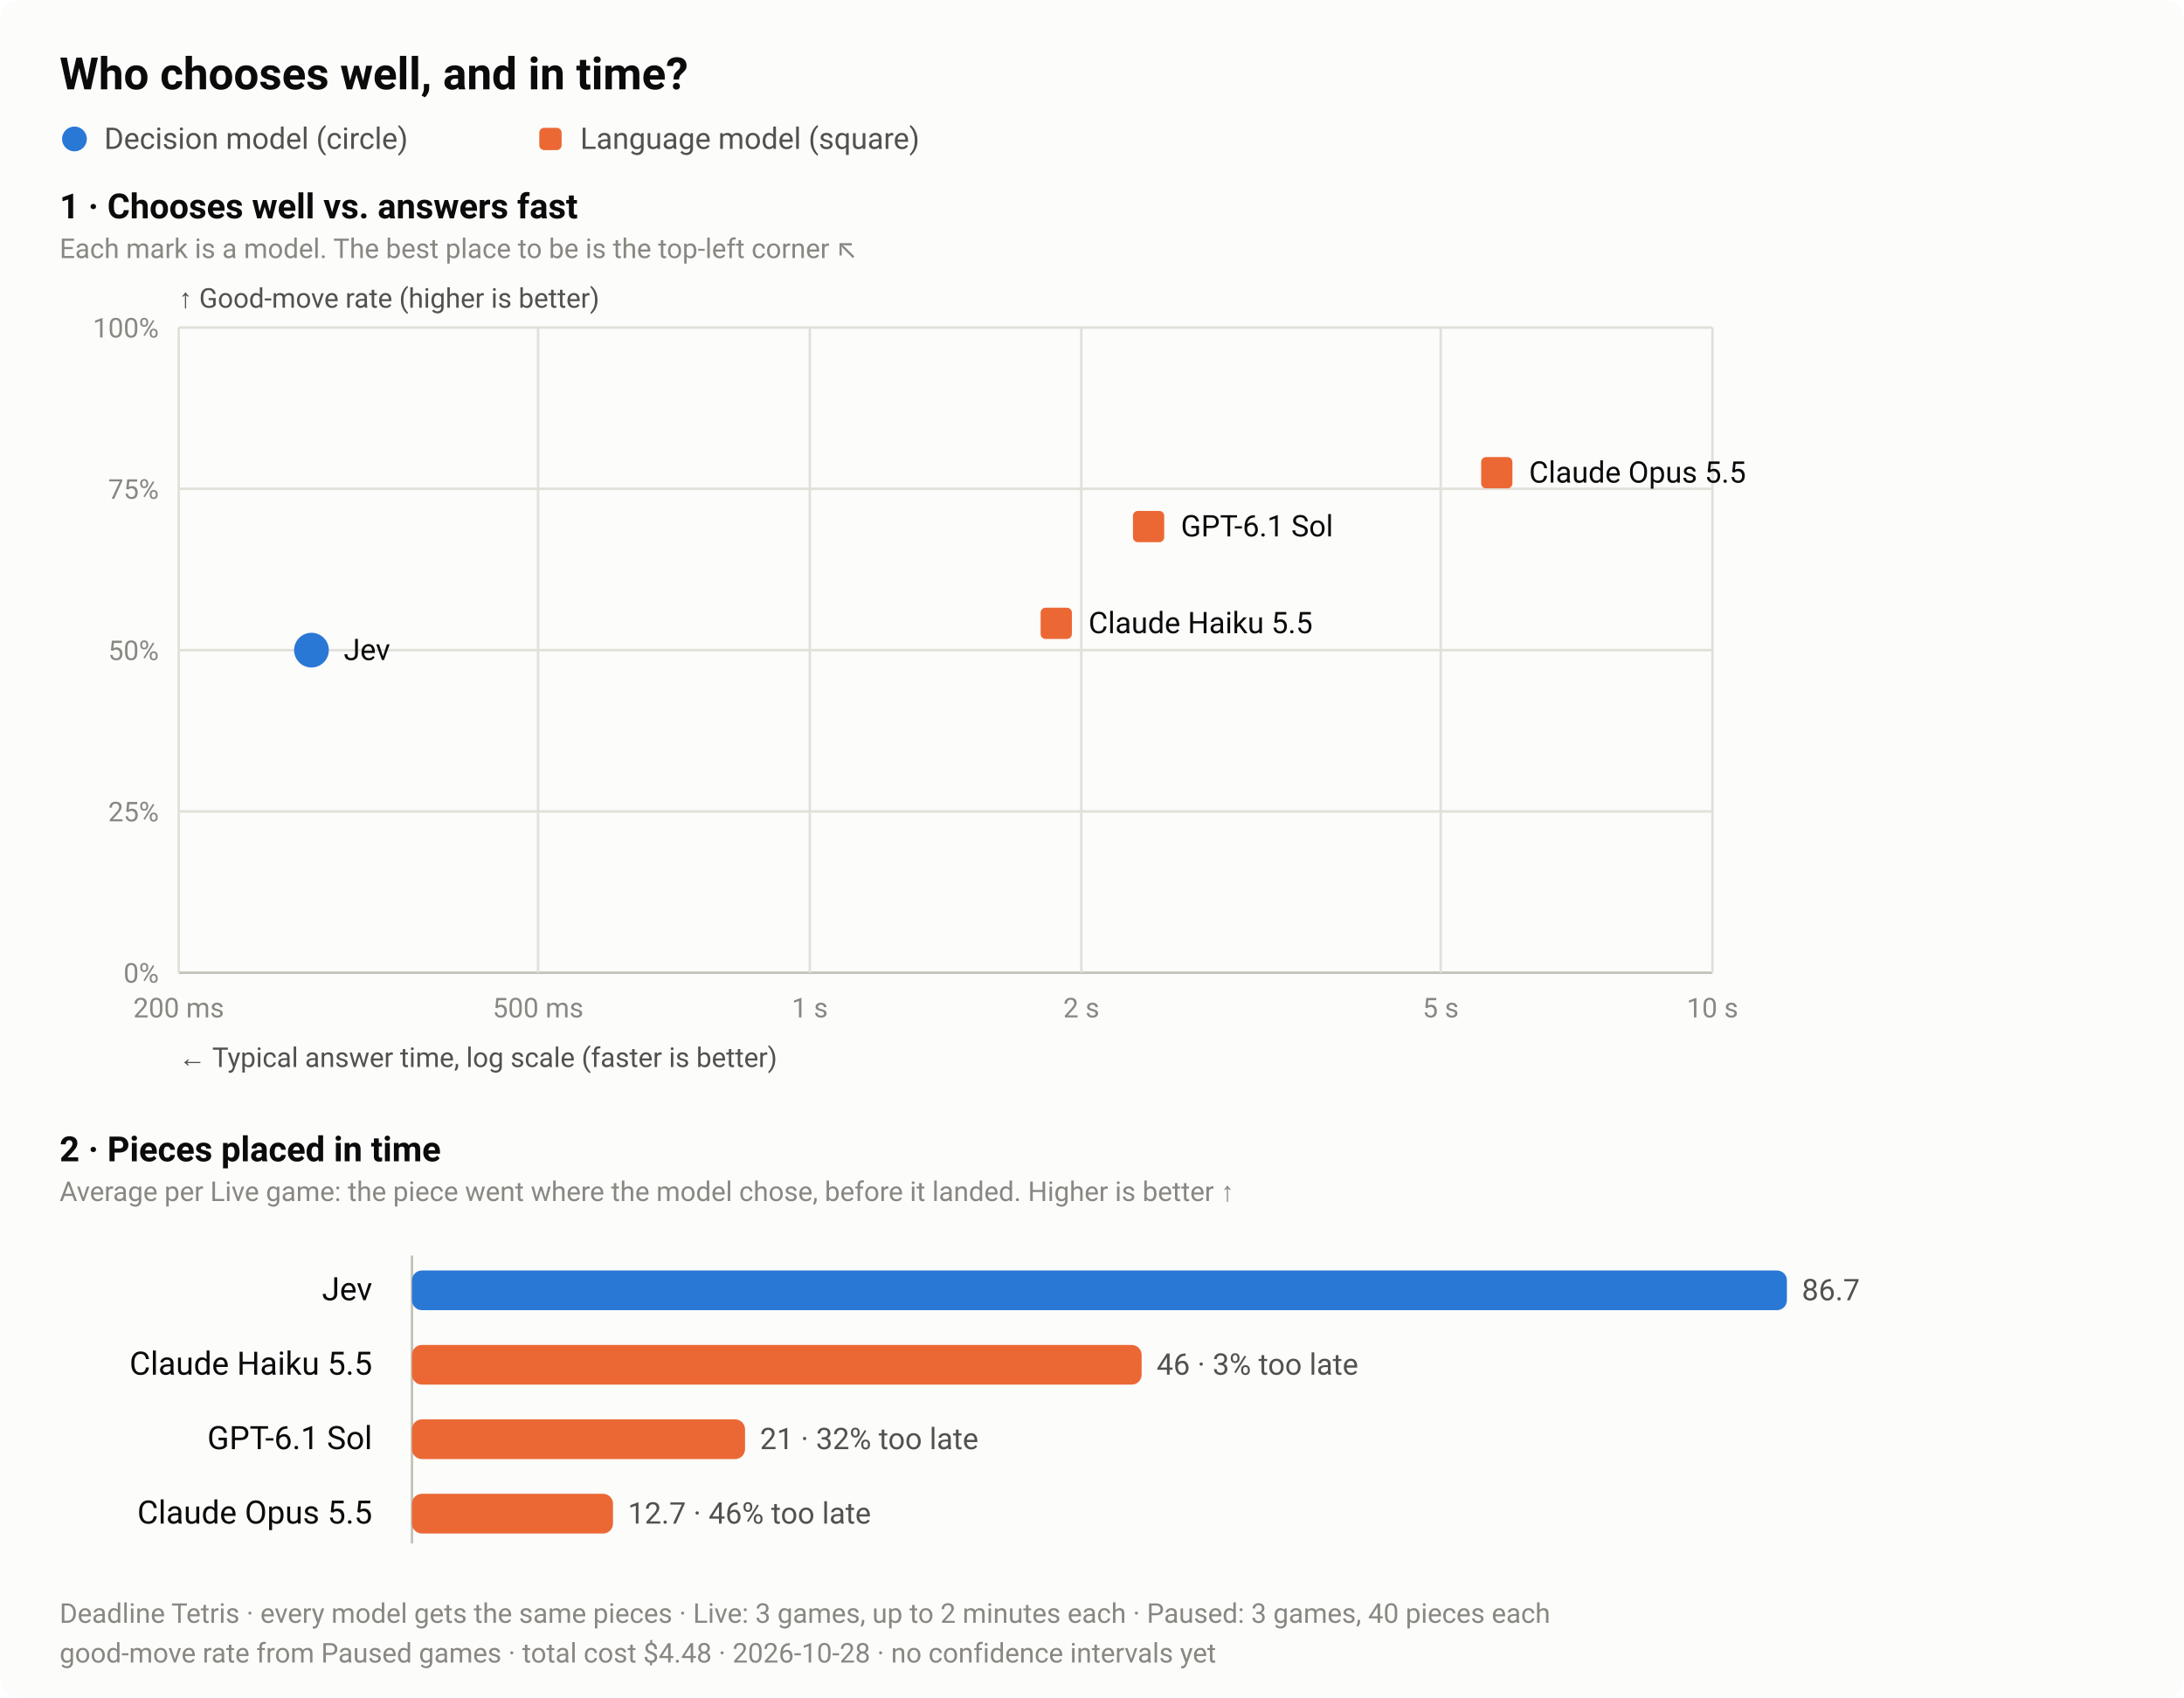
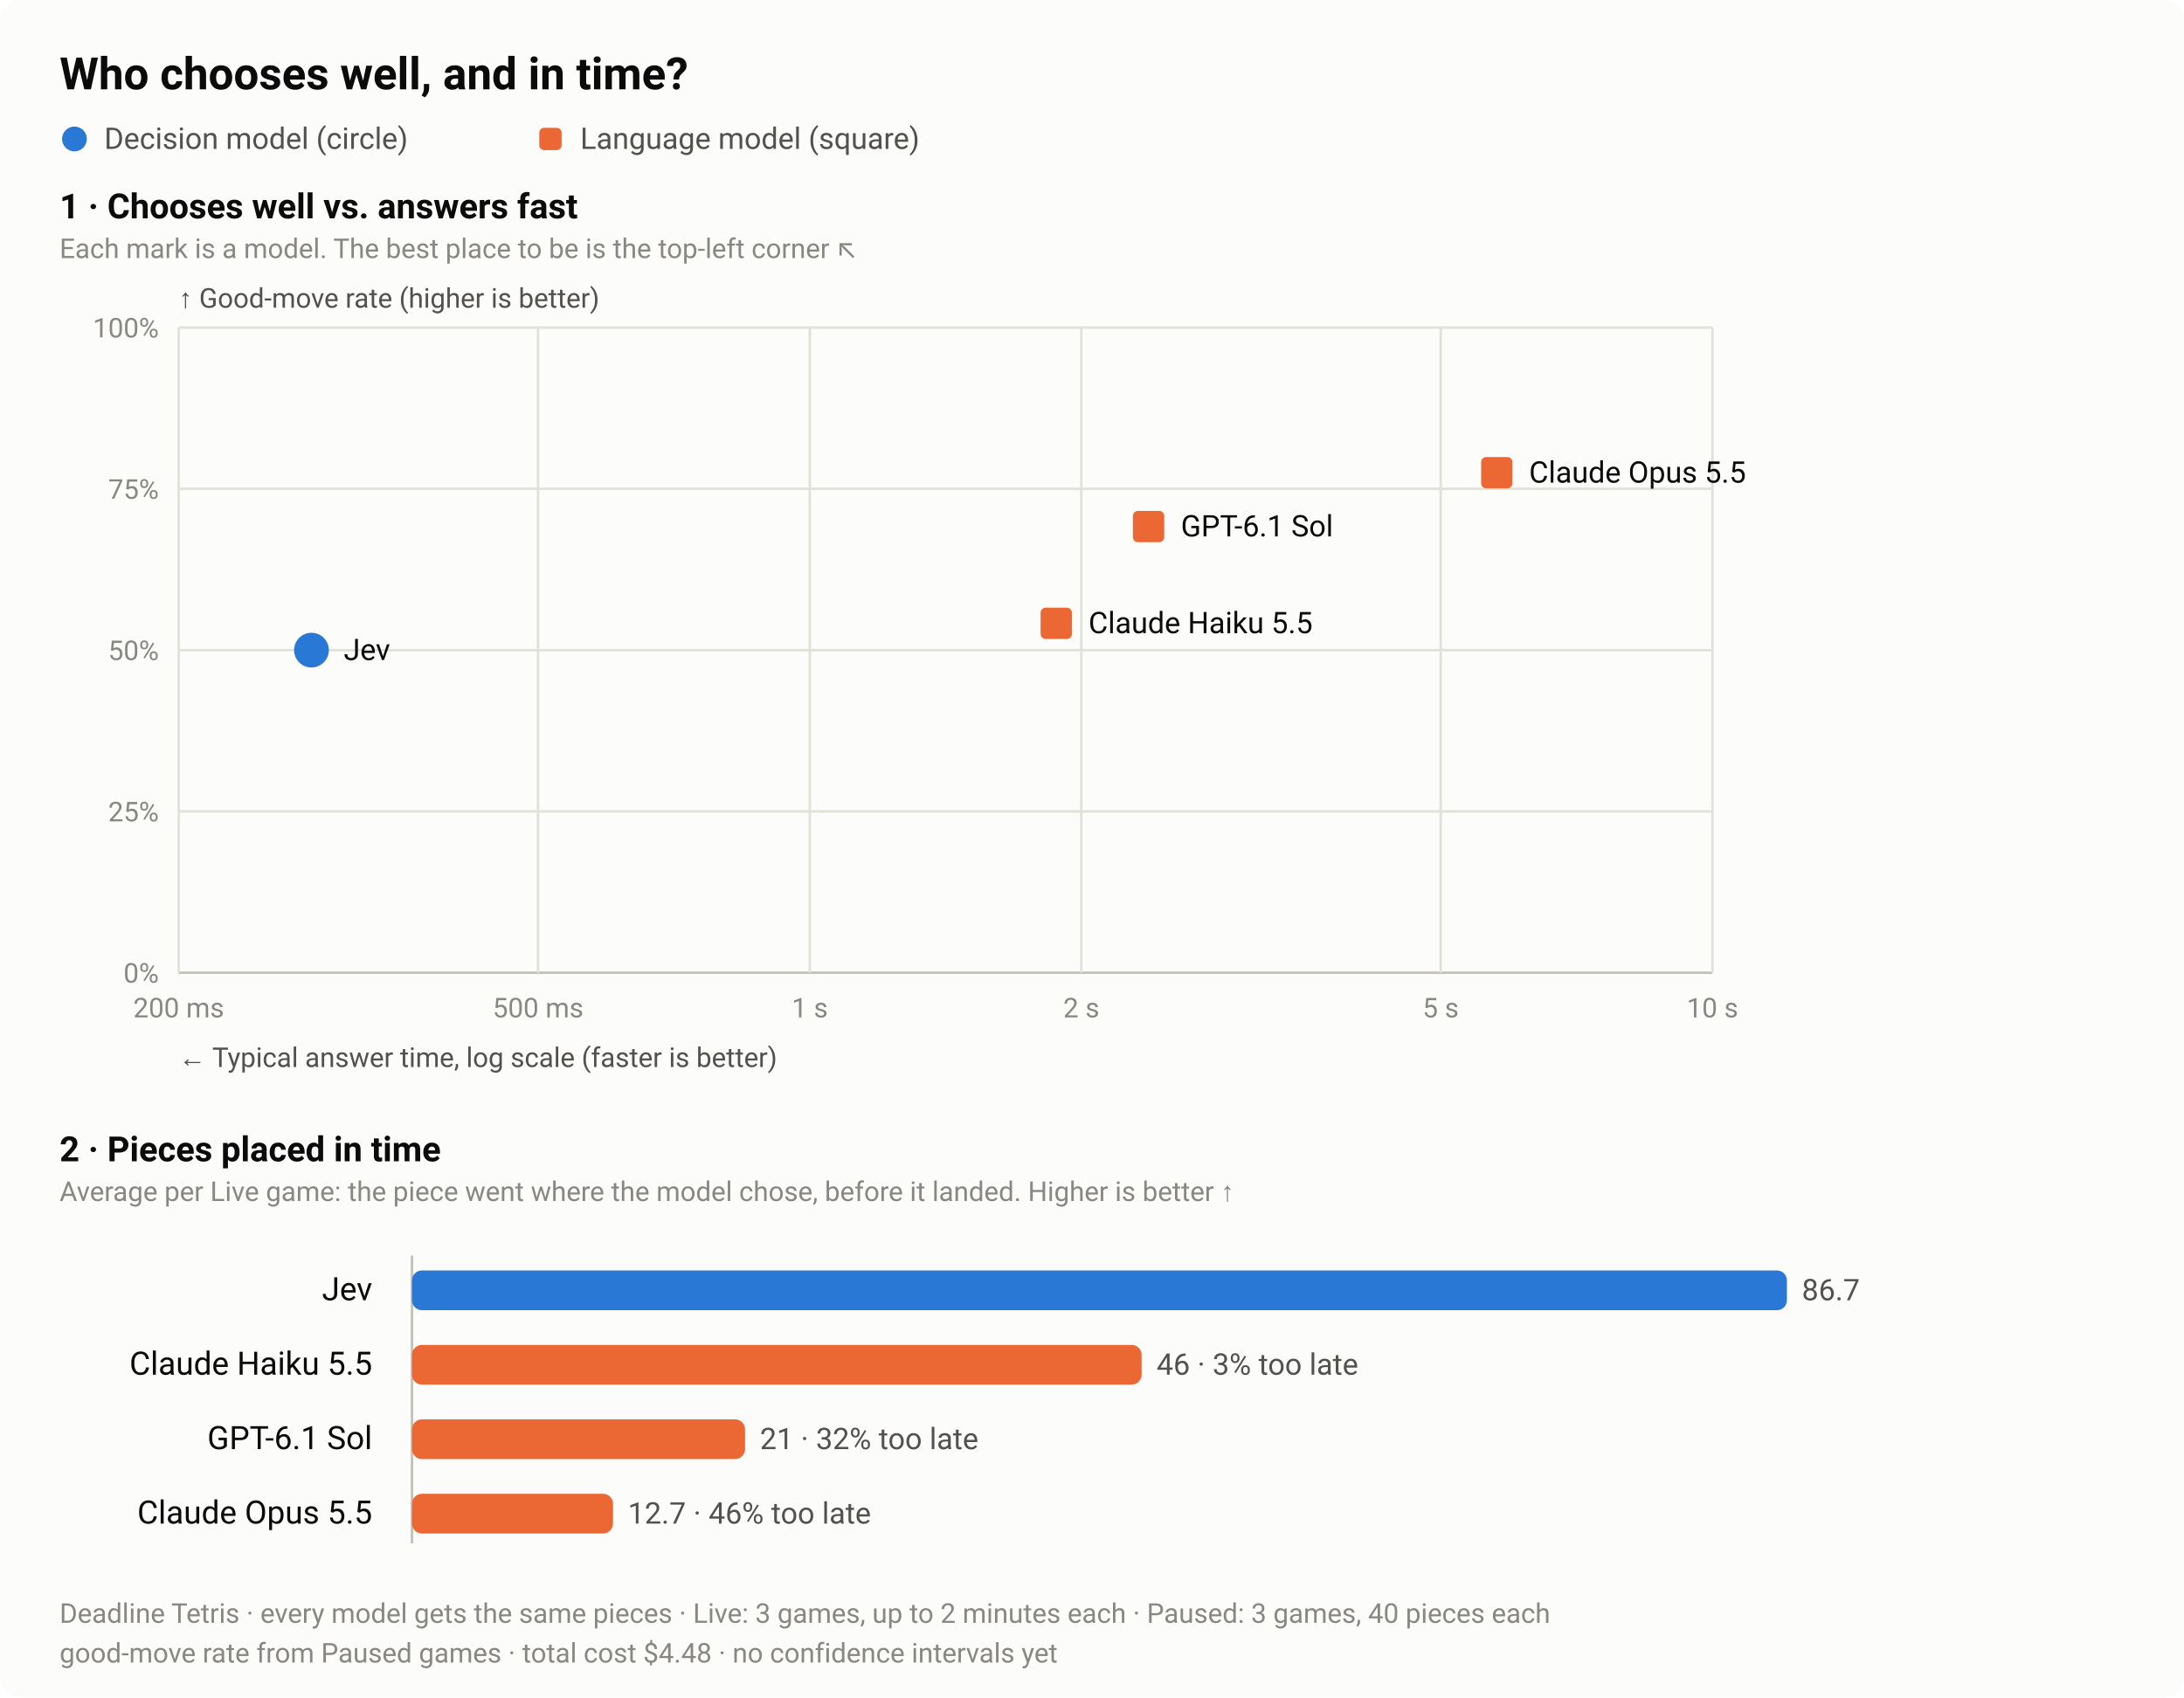
<svg xmlns="http://www.w3.org/2000/svg" width="880" height="684" viewBox="0 0 880 684" font-family="system-ui, -apple-system, 'Segoe UI', Roboto, 'Helvetica Neue', Arial, 'Liberation Sans', sans-serif" role="img" aria-label="Benchmark results: good-move rate against answer time, and pieces placed in time per live game">
  <rect width="880" height="684" rx="8" fill="#fcfcfb" />
  <text x="24" y="36" font-size="18" font-weight="600" fill="#0b0b0b">Who chooses well, and in time?</text>
  <circle cx="30.0" cy="56.0" r="5" fill="#2a78d6" />
  <text x="42" y="60" font-size="12" fill="#52514e">Decision model (circle)</text>
  <rect x="217.3" y="51.5" width="9.0" height="9.0" rx="2" fill="#eb6834" />
  <text x="233.8" y="60" font-size="12" fill="#52514e">Language model (square)</text>
  <text x="24" y="88" font-size="14" font-weight="600" fill="#0b0b0b">1 · Chooses well vs. answers fast</text>
  <text x="24" y="104" font-size="11" fill="#898781">Each mark is a model. The best place to be is the top-left corner ↖</text>
  <text x="72" y="124" font-size="11" fill="#52514e">↑ Good-move rate (higher is better)</text>
  <line x1="72" y1="392" x2="690" y2="392" stroke="#c3c2b7" stroke-width="1" />
  <text x="64" y="396" font-size="11" text-anchor="end" fill="#898781">0%</text>
  <line x1="72" y1="327" x2="690" y2="327" stroke="#e1e0d9" stroke-width="1" />
  <text x="64" y="331" font-size="11" text-anchor="end" fill="#898781">25%</text>
  <line x1="72" y1="262" x2="690" y2="262" stroke="#e1e0d9" stroke-width="1" />
  <text x="64" y="266" font-size="11" text-anchor="end" fill="#898781">50%</text>
  <line x1="72" y1="197" x2="690" y2="197" stroke="#e1e0d9" stroke-width="1" />
  <text x="64" y="201" font-size="11" text-anchor="end" fill="#898781">75%</text>
  <line x1="72" y1="132" x2="690" y2="132" stroke="#e1e0d9" stroke-width="1" />
  <text x="64" y="136" font-size="11" text-anchor="end" fill="#898781">100%</text>
  <line x1="72.0" y1="132" x2="72.0" y2="392" stroke="#e1e0d9" stroke-width="1" />
  <text x="72.0" y="410" font-size="11" text-anchor="middle" fill="#898781">200 ms</text>
  <line x1="216.8" y1="132" x2="216.8" y2="392" stroke="#e1e0d9" stroke-width="1" />
  <text x="216.8" y="410" font-size="11" text-anchor="middle" fill="#898781">500 ms</text>
  <line x1="326.3" y1="132" x2="326.3" y2="392" stroke="#e1e0d9" stroke-width="1" />
  <text x="326.3" y="410" font-size="11" text-anchor="middle" fill="#898781">1 s</text>
  <line x1="435.7" y1="132" x2="435.7" y2="392" stroke="#e1e0d9" stroke-width="1" />
  <text x="435.7" y="410" font-size="11" text-anchor="middle" fill="#898781">2 s</text>
  <line x1="580.5" y1="132" x2="580.5" y2="392" stroke="#e1e0d9" stroke-width="1" />
  <text x="580.5" y="410" font-size="11" text-anchor="middle" fill="#898781">5 s</text>
  <line x1="690.0" y1="132" x2="690.0" y2="392" stroke="#e1e0d9" stroke-width="1" />
  <text x="690.0" y="410" font-size="11" text-anchor="middle" fill="#898781">10 s</text>
  <text x="72" y="430" font-size="11" fill="#52514e">← Typical answer time, log scale (faster is better)</text>
  <rect x="596.8" y="184.2" width="12.6" height="12.6" rx="2" fill="#eb6834" />
  <text x="616.1" y="194.5" font-size="12" fill="#0b0b0b">Claude Opus 5.5</text>
  <rect x="456.5" y="205.9" width="12.6" height="12.6" rx="2" fill="#eb6834" />
  <text x="475.8" y="216.167" font-size="12" fill="#0b0b0b">GPT-6.1 Sol</text>
  <rect x="419.3" y="244.9" width="12.6" height="12.6" rx="2" fill="#eb6834" />
  <text x="438.6" y="255.167" font-size="12" fill="#0b0b0b">Claude Haiku 5.5</text>
  <circle cx="125.5" cy="262.0" r="7" fill="#2a78d6" />
  <text x="138.5" y="266" font-size="12" fill="#0b0b0b">Jev</text>
  <text x="24" y="468" font-size="14" font-weight="600" fill="#0b0b0b">2 · Pieces placed in time</text>
  <text x="24" y="484" font-size="11" fill="#898781">Average per Live game: the piece went where the model chose, before it landed. Higher is better ↑</text>
  <line x1="166" y1="506" x2="166" y2="622" stroke="#c3c2b7" stroke-width="1" />
  <text x="150" y="524" font-size="13" text-anchor="end" fill="#0b0b0b">Jev</text>
  <rect x="166" y="512" width="554.0" height="16" rx="4" fill="#2a78d6" />
  <text x="726.0" y="524" font-size="12" fill="#52514e">86.7</text>
  <text x="150" y="554" font-size="13" text-anchor="end" fill="#0b0b0b">Claude Haiku 5.5</text>
  <rect x="166" y="542" width="294.0" height="16" rx="4" fill="#eb6834" />
  <text x="466.0" y="554" font-size="12" fill="#52514e">46 · 3% too late</text>
  <text x="150" y="584" font-size="13" text-anchor="end" fill="#0b0b0b">GPT-6.1 Sol</text>
  <rect x="166" y="572" width="134.2" height="16" rx="4" fill="#eb6834" />
  <text x="306.2" y="584" font-size="12" fill="#52514e">21 · 32% too late</text>
  <text x="150" y="614" font-size="13" text-anchor="end" fill="#0b0b0b">Claude Opus 5.5</text>
  <rect x="166" y="602" width="81.0" height="16" rx="4" fill="#eb6834" />
  <text x="253.0" y="614" font-size="12" fill="#52514e">12.7 · 46% too late</text>
  <text x="24" y="654" font-size="11" fill="#898781">Deadline Tetris · every model gets the same pieces · Live: 3 games, up to 2 minutes each · Paused: 3 games, 40 pieces each</text>
-   <text x="24" y="670" font-size="11" fill="#898781">good-move rate from Paused games · total cost $4.48 · 2026-10-28 · no confidence intervals yet</text>
+   <text x="24" y="670" font-size="11" fill="#898781">good-move rate from Paused games · total cost $4.48 · no confidence intervals yet</text>
</svg>
